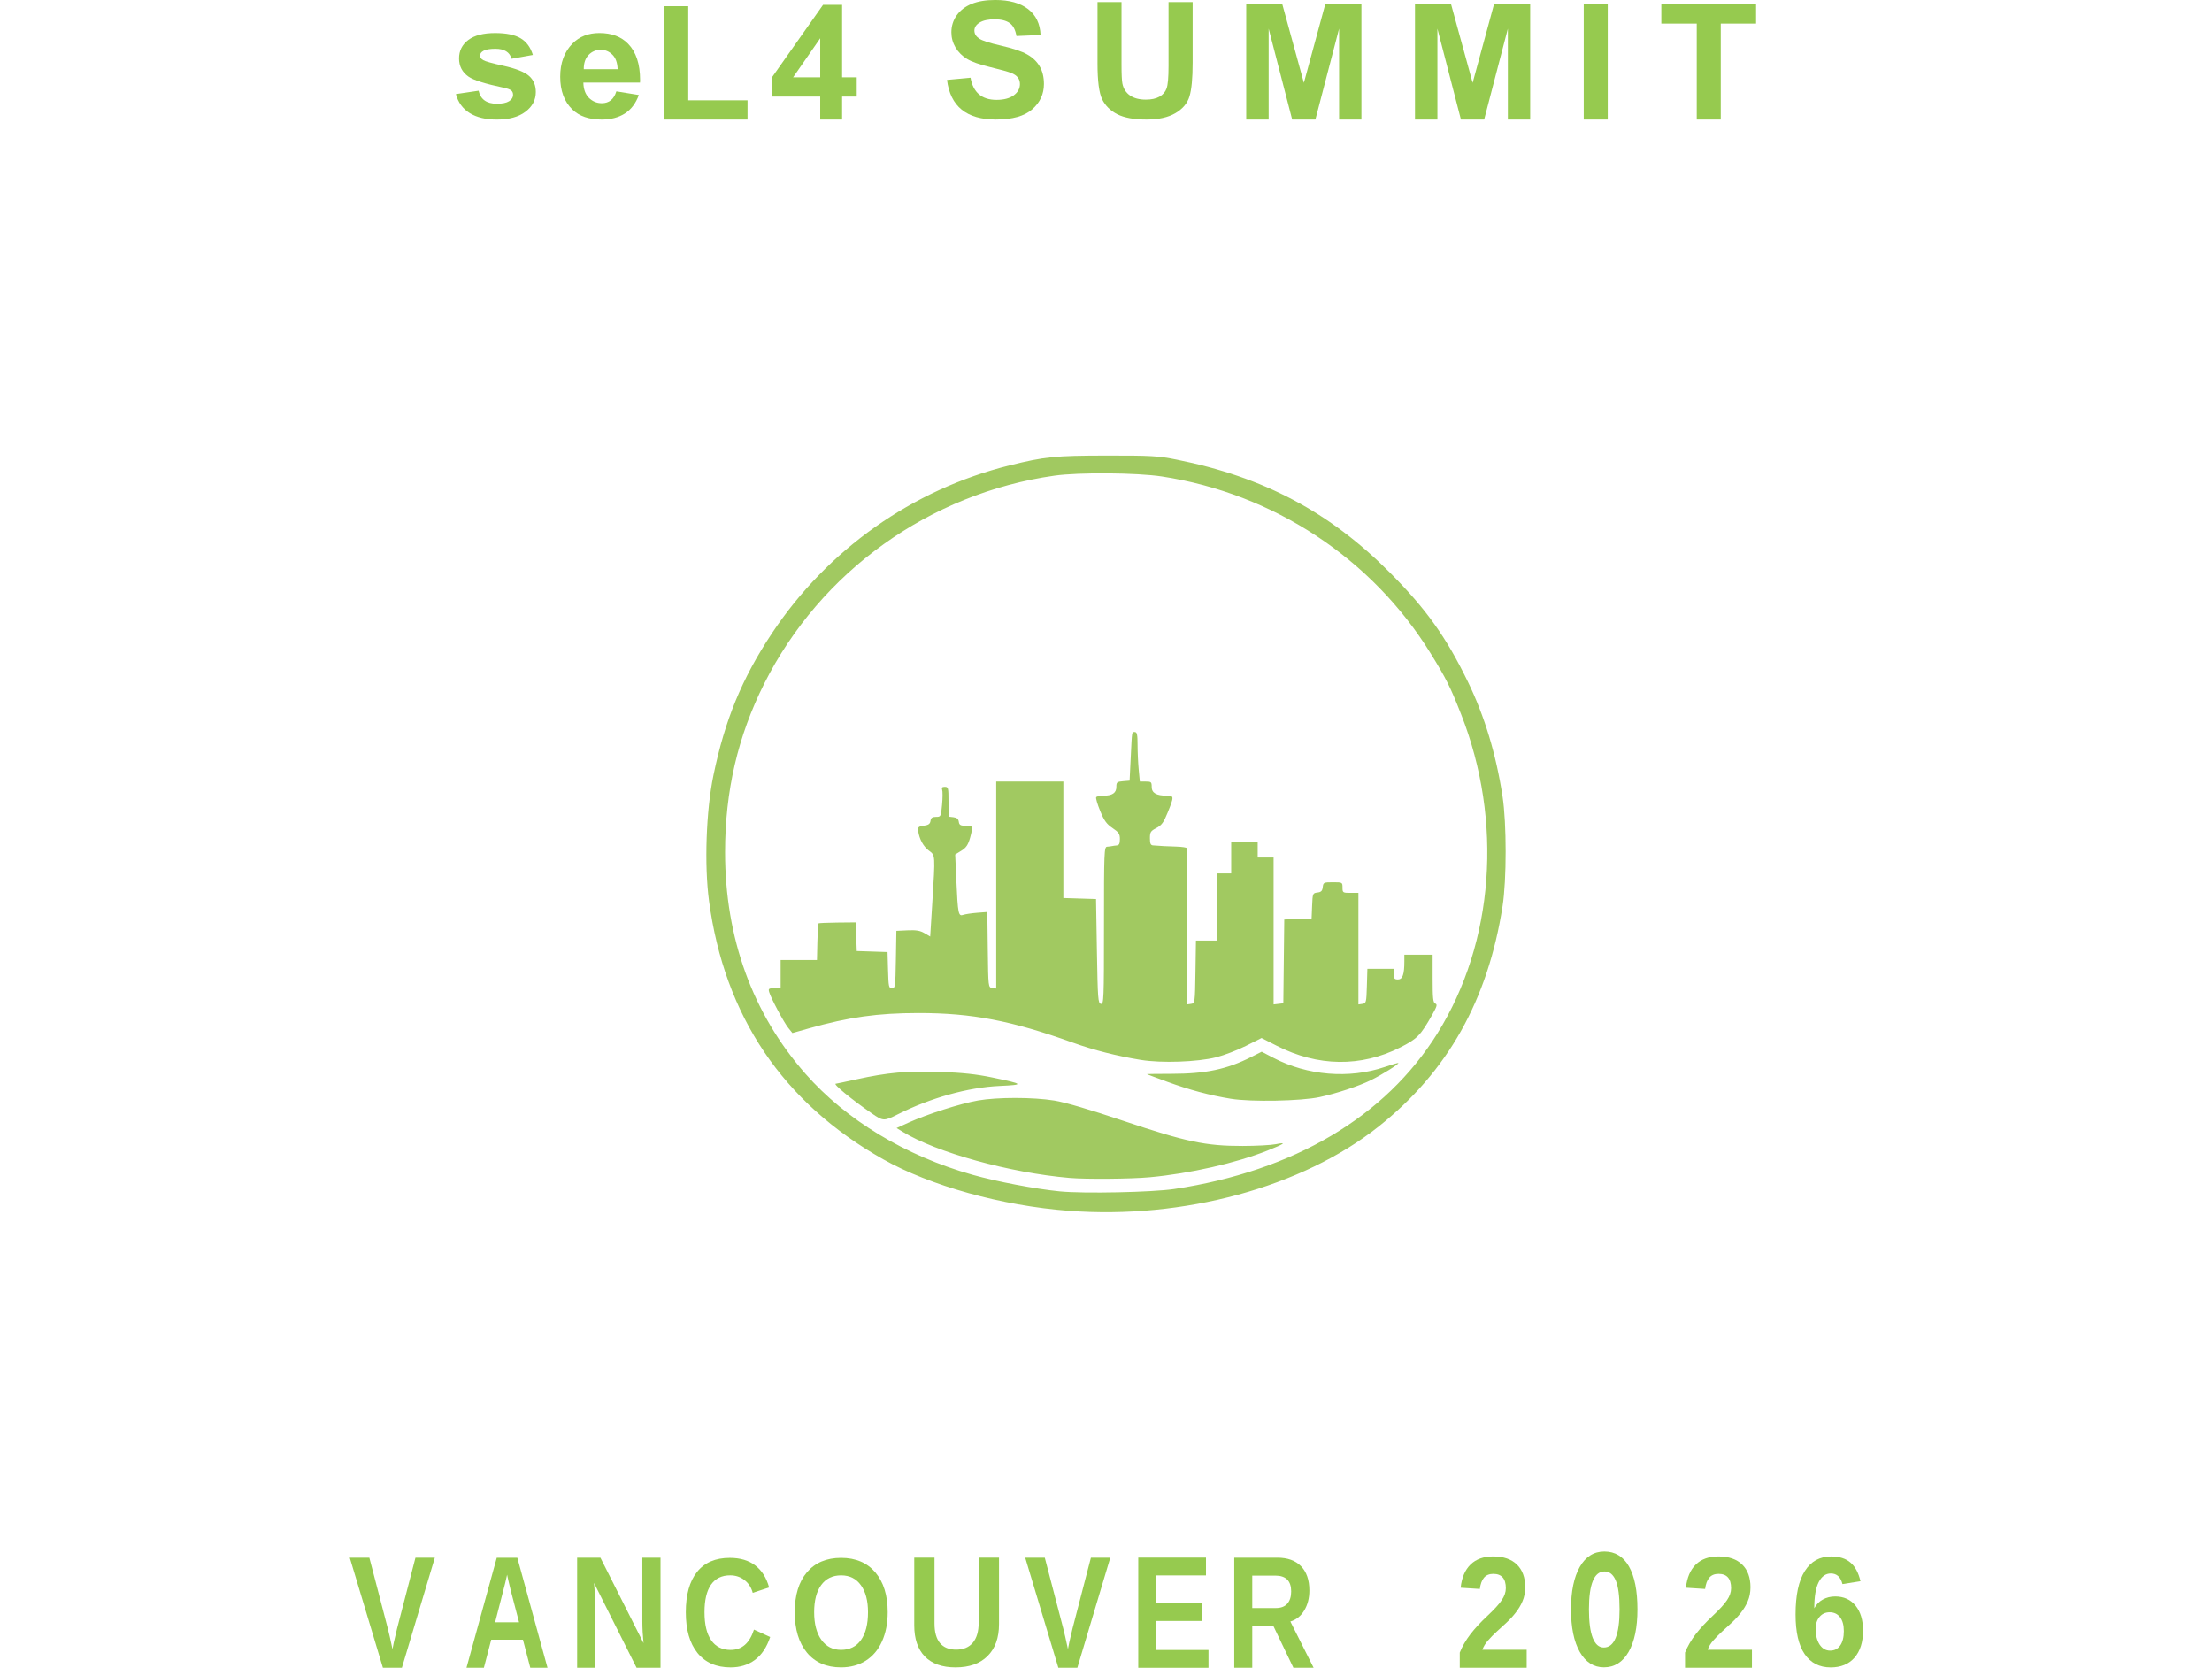
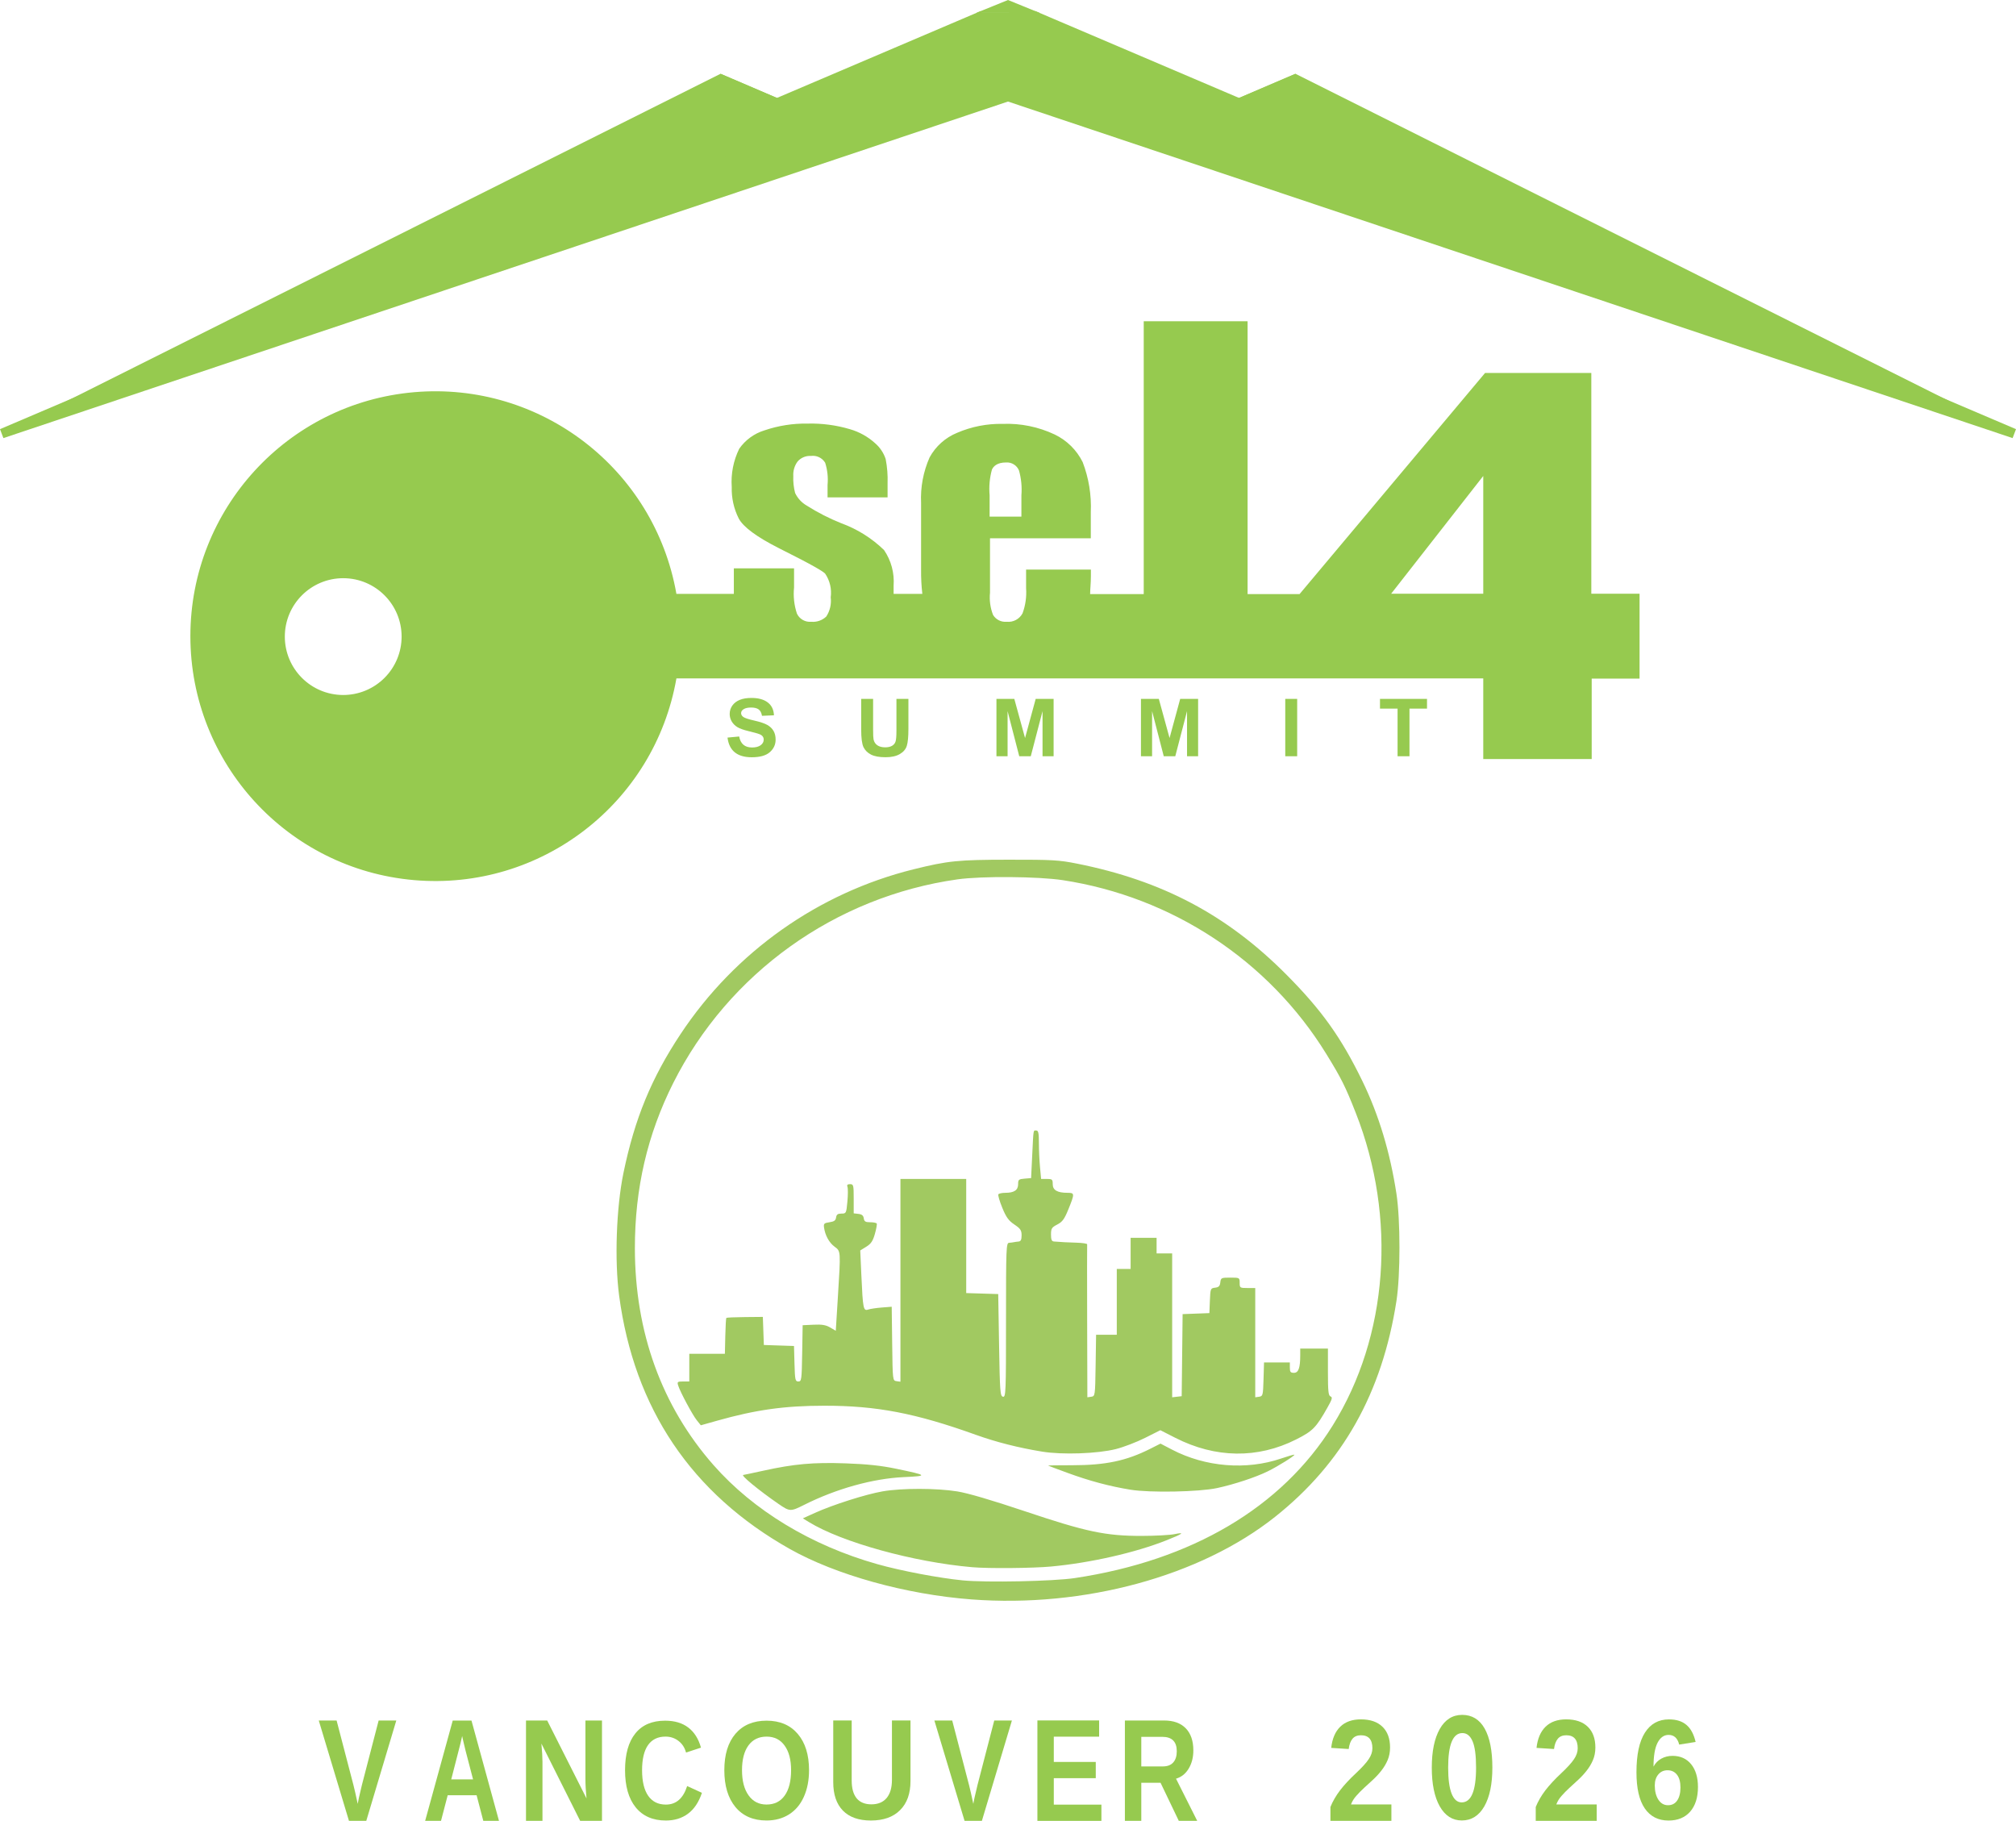
- <svg xmlns="http://www.w3.org/2000/svg" xmlns:xlink="http://www.w3.org/1999/xlink" width="331.243mm" height="249.725mm" viewBox="0 0 331.243 249.725" version="1.1" id="svg5">
+ <svg xmlns="http://www.w3.org/2000/svg" xmlns:xlink="http://www.w3.org/1999/xlink" width="331.243mm" height="299.157mm" viewBox="0 0 331.243 299.157" version="1.1" id="svg5">
  <defs id="defs2">
    <rect x="5.657" y="618.011" width="84.853" height="45.255" id="rect8" />
    <rect x="1100" y="546" width="122" height="58" id="rect7" />
    <rect x="1000" y="542" width="182" height="90" id="rect4" />
    <rect x="1016" y="562" width="132" height="82" id="rect1" />
    <rect x="27.599" y="613.797" width="397.423" height="142.41" id="rect1965" />
    <color-profile name="Agfa-:-Swop-Standard" xlink:href="file:///WINDOWS/system32/spool/drivers/color/RSWOP.icm" id="color-profile2" />
    <rect x="680.693" y="102.26" width="15.612" height="115.531" id="rect9649" />
    <style id="style824">.cls-1,.cls-2,.cls-3{fill:#96ca4f;}.cls-2,.cls-3{stroke:#96ca4f;stroke-miterlimit:8;}.cls-3{stroke-width:0.25px;}</style>
  </defs>
-   <g id="layer1" transform="translate(-1.916277)">
+   <g id="layer1" transform="translate(-1.916276)">
    <g id="g1204" transform="scale(1.953098)" />
    <text xml:space="preserve" transform="scale(0.3829821)" id="text9647" style="font-style:normal;font-weight:normal;font-size:40px;line-height:1.25;font-family:sans-serif;white-space:pre;shape-inside:url(#rect9649);display:inline;fill:#000000;fill-opacity:1;stroke:none" />
    <g id="g3802" transform="scale(1.447491)" />
-     <g id="g258" transform="matrix(1.447491,0,0,1.447491,-36.98074,-174.8212)">
-       <g id="g216">
-         <path style="font-weight:bold;font-stretch:condensed;font-size:5.223px;line-height:10;font-family:Arial;-inkscape-font-specification:'Arial Bold Condensed';text-align:center;letter-spacing:3.917px;word-spacing:0px;text-anchor:middle;fill:#96ca4f;stroke-width:1.397" d="m 124.843,129.043 2.433,-0.228 q 0.411,2.291 2.689,2.291 1.129,0 1.776,-0.465 0.647,-0.473 0.647,-1.166 0,-0.408 -0.226,-0.693 -0.226,-0.285 -0.688,-0.465 -0.462,-0.188 -2.238,-0.62 -1.591,-0.383 -2.33,-0.832 -0.739,-0.448 -1.18,-1.174 -0.431,-0.734 -0.431,-1.574 0,-0.978 0.554,-1.761 0.565,-0.783 1.55,-1.182 0.985,-0.4 2.433,-0.4 2.176,0 3.397,0.938 1.221,0.938 1.293,2.682 l -2.494,0.106 q -0.164,-0.962 -0.708,-1.345 -0.544,-0.383 -1.55,-0.383 -1.006,0 -1.55,0.334 -0.544,0.334 -0.544,0.832 0,0.489 0.493,0.824 0.493,0.334 2.268,0.734 1.878,0.432 2.71,0.913 0.842,0.473 1.283,1.231 0.441,0.75 0.441,1.826 0,1.557 -1.211,2.617 -1.201,1.06 -3.767,1.06 -4.537,0 -5.05,-4.101 z" id="path20783" />
-         <path style="font-weight:bold;font-stretch:condensed;font-size:5.223px;line-height:10;font-family:Arial;-inkscape-font-specification:'Arial Bold Condensed';text-align:center;letter-spacing:3.917px;word-spacing:0px;text-anchor:middle;fill:#96ca4f;stroke-width:1.397" d="m 140.413,120.987 h 2.484 v 6.474 q 0,1.508 0.092,1.965 0.164,0.791 0.78,1.223 0.626,0.432 1.642,0.432 0.862,0 1.406,-0.302 0.544,-0.31 0.739,-0.848 0.205,-0.546 0.205,-2.332 v -6.612 h 2.494 v 6.278 q 0,2.405 -0.328,3.482 -0.318,1.068 -1.458,1.737 -1.129,0.66 -2.987,0.66 -1.93,0 -3.018,-0.546 -1.078,-0.554 -1.57,-1.549 -0.482,-1.003 -0.482,-3.685 z" id="path20781" />
-         <path style="font-weight:bold;font-stretch:condensed;font-size:5.223px;line-height:10;font-family:Arial;-inkscape-font-specification:'Arial Bold Condensed';text-align:center;letter-spacing:3.917px;word-spacing:0px;text-anchor:middle;fill:#96ca4f;stroke-width:1.397" d="m 155.799,133.144 v -11.953 h 3.726 l 2.238,8.153 2.217,-8.153 h 3.736 v 11.953 h -2.309 v -9.409 l -2.453,9.409 h -2.402 l -2.433,-9.409 v 9.409 z" id="path20779" />
-         <path style="font-weight:bold;font-stretch:condensed;font-size:5.223px;line-height:10;font-family:Arial;-inkscape-font-specification:'Arial Bold Condensed';text-align:center;letter-spacing:3.917px;word-spacing:0px;text-anchor:middle;fill:#96ca4f;stroke-width:1.397" d="m 173.258,133.144 v -11.953 h 3.726 l 2.238,8.153 2.217,-8.153 h 3.736 v 11.953 h -2.309 v -9.409 l -2.453,9.409 h -2.402 l -2.433,-9.409 v 9.409 z" id="path20777" />
-         <path style="font-weight:bold;font-stretch:condensed;font-size:5.223px;line-height:10;font-family:Arial;-inkscape-font-specification:'Arial Bold Condensed';text-align:center;letter-spacing:3.917px;word-spacing:0px;text-anchor:middle;fill:#96ca4f;stroke-width:1.397" d="m 190.716,133.144 v -11.953 h 2.484 v 11.953 z" id="path20775" />
-         <path style="font-weight:bold;font-stretch:condensed;font-size:5.223px;line-height:10;font-family:Arial;-inkscape-font-specification:'Arial Bold Condensed';text-align:center;letter-spacing:3.917px;word-spacing:0px;text-anchor:middle;fill:#96ca4f;stroke-width:1.397" d="m 202.407,133.144 v -9.931 h -3.664 v -2.022 h 9.802 v 2.022 h -3.654 v 9.931 z" id="path20771" />
-       </g>
-       <g id="g208" transform="translate(-92.00748,-44.68935)">
-         <path d="m 166.046,175.196 2.346,-0.347 q 0.305,1.347 1.889,1.347 0.843,0 1.259,-0.258 0.416,-0.258 0.416,-0.669 0,-0.282 -0.183,-0.444 -0.193,-0.161 -0.762,-0.282 -2.884,-0.605 -3.666,-1.153 -0.975,-0.686 -0.975,-1.879 0,-1.194 0.955,-1.912 0.954,-0.718 2.772,-0.718 1.736,0 2.64,0.54 0.904,0.532 1.269,1.726 l -2.203,0.395 q -0.294,-1.032 -1.665,-1.032 -0.863,0 -1.229,0.202 -0.366,0.194 -0.366,0.508 0,0.282 0.335,0.468 0.335,0.194 2.082,0.581 1.96,0.436 2.66,1.057 0.69,0.621 0.69,1.654 0,1.242 -1.076,2.049 -1.066,0.807 -2.955,0.807 -1.716,0 -2.803,-0.669 -1.087,-0.678 -1.432,-1.968 z" style="font-weight:bold;font-stretch:condensed;font-size:16.228px;line-height:10;font-family:Arial;-inkscape-font-specification:'Arial Bold Condensed';text-align:center;letter-spacing:3.917px;word-spacing:0px;text-anchor:middle;fill:#96ca4f;stroke-width:0.445" id="path21173" />
-         <path d="m 182.643,174.914 2.325,0.379 q -0.467,1.291 -1.452,1.92 -0.985,0.621 -2.396,0.621 -1.96,0 -3.026,-1.041 -1.259,-1.21 -1.259,-3.388 0,-2.146 1.269,-3.436 1.076,-1.089 2.782,-1.089 1.899,0 2.975,1.113 1.239,1.274 1.239,3.759 l -0.01,0.258 h -5.859 q 0.02,1.016 0.569,1.573 0.558,0.557 1.34,0.557 1.127,0 1.503,-1.226 z m 0.132,-2.291 q -0.03,-1 -0.538,-1.5 -0.508,-0.508 -1.208,-0.508 -0.741,0 -1.249,0.524 -0.518,0.532 -0.508,1.484 z" style="font-weight:bold;font-stretch:condensed;font-size:16.228px;line-height:10;font-family:Arial;-inkscape-font-specification:'Arial Bold Condensed';text-align:center;letter-spacing:3.917px;word-spacing:0px;text-anchor:middle;fill:#96ca4f;stroke-width:0.445" id="path21170" />
-         <path d="m 187.624,177.834 v -11.728 h 2.457 v 9.736 h 6.133 v 1.992 z" style="font-weight:bold;font-stretch:condensed;font-size:16.228px;line-height:10;font-family:Arial;-inkscape-font-specification:'Arial Bold Condensed';text-align:center;letter-spacing:3.917px;word-spacing:0px;text-anchor:middle;fill:#96ca4f;stroke-width:0.445" id="path21167" />
-         <path d="m 203.734,177.834 v -2.379 h -4.996 v -1.984 l 5.29,-7.509 h 1.97 v 7.501 h 1.513 v 1.992 h -1.513 v 2.379 z m 0,-4.372 v -4.041 l -2.803,4.041 z" style="font-weight:bold;font-stretch:condensed;font-size:16.228px;line-height:10;font-family:Arial;-inkscape-font-specification:'Arial Bold Condensed';text-align:center;letter-spacing:3.917px;word-spacing:0px;text-anchor:middle;fill:#96ca4f;stroke-width:0.445" id="path21164" />
-       </g>
-     </g>
-     <path style="fill:#a1c961;fill-opacity:1" d="m 161.941,181.297 c -9.995,-0.758 -20.717,-3.738 -27.781,-7.721 -15.01,-8.462 -23.769,-21.461 -26.07,-38.689 -0.72,-5.393 -0.436,-13.491 0.66,-18.789 1.714,-8.288 4.268,-14.497 8.737,-21.236 8.328,-12.56 21.062,-21.566 35.591,-25.171 5.279,-1.31 6.809,-1.465 14.552,-1.474 6.687,-0.008 7.705,0.051 10.451,0.599 13.061,2.607 22.954,7.849 32.016,16.965 5.397,5.429 8.382,9.612 11.629,16.294 2.503,5.151 4.223,10.846 5.196,17.198 0.615,4.017 0.616,12.455 0.001,16.404 -2.188,14.055 -8.218,24.781 -18.547,32.991 -11.448,9.098 -29.229,13.934 -46.434,12.629 z m 15.823,-3.264 c 17.907,-2.692 31.613,-10.798 39.405,-23.305 8.498,-13.639 9.84,-31.781 3.537,-47.801 -1.608,-4.086 -2.211,-5.291 -4.533,-9.056 -8.783,-14.244 -23.541,-23.967 -40.26,-26.525 -3.732,-0.571 -12.445,-0.638 -16.089,-0.124 -18.694,2.637 -35.033,14.344 -43.472,31.148 -3.947,7.859 -5.861,16.104 -5.858,25.238 0.004,12.843 4.112,24.166 12.033,33.167 6.101,6.933 14.945,12.283 25.001,15.124 3.642,1.029 9.419,2.127 13.09,2.489 3.574,0.352 13.861,0.139 17.146,-0.355 z m -15.691,-1.658 c -8.966,-0.775 -19.94,-3.81 -24.988,-6.91 l -0.911,-0.559 1.837,-0.833 c 2.741,-1.243 7.77,-2.843 10.346,-3.292 2.93,-0.511 8.267,-0.506 11.452,0.01 1.597,0.259 5.319,1.352 10.319,3.032 9.373,3.148 12.347,3.775 17.874,3.766 2.037,-0.003 4.28,-0.124 4.984,-0.268 1.687,-0.345 1.306,-0.059 -1.283,0.965 -4.755,1.881 -11.586,3.429 -17.592,3.986 -2.81,0.261 -9.551,0.319 -12.039,0.103 z m -29.647,-9.693 c -3.027,-2.092 -5.842,-4.414 -5.35,-4.414 0.069,0 1.423,-0.286 3.009,-0.636 4.751,-1.047 7.68,-1.309 12.654,-1.132 3.289,0.117 5.389,0.342 7.719,0.826 4.826,1.003 4.916,1.103 1.15,1.276 -4.732,0.217 -10.334,1.778 -15.252,4.25 -2.071,1.041 -2.185,1.036 -3.931,-0.17 z m 53.838,-2.155 c -3.215,-0.526 -6.249,-1.337 -9.626,-2.574 -1.607,-0.589 -2.948,-1.091 -2.979,-1.117 -0.031,-0.026 1.636,-0.048 3.704,-0.05 5.102,-0.004 8.277,-0.675 11.932,-2.522 l 1.557,-0.787 1.75,0.914 c 5.104,2.665 11.362,3.178 16.684,1.368 1.076,-0.366 1.991,-0.631 2.033,-0.589 0.131,0.131 -2.511,1.783 -4.088,2.556 -1.862,0.912 -5.103,1.981 -7.72,2.547 -2.755,0.596 -10.272,0.739 -13.248,0.252 z m -13.507,-5.822 c -3.651,-0.599 -7.028,-1.456 -10.154,-2.577 -9.214,-3.306 -15.15,-4.445 -23.143,-4.441 -6.085,0.003 -10.438,0.611 -16.39,2.289 l -2.492,0.703 -0.618,-0.769 c -0.669,-0.832 -2.558,-4.366 -2.852,-5.333 -0.164,-0.54 -0.093,-0.595 0.763,-0.595 h 0.944 v -2.117 -2.117 h 2.72 2.72 l 0.061,-2.693 c 0.034,-1.481 0.106,-2.738 0.16,-2.792 0.054,-0.054 1.333,-0.11 2.841,-0.125 l 2.742,-0.026 0.077,2.146 0.077,2.146 2.305,0.076 2.305,0.076 0.075,2.712 c 0.069,2.482 0.119,2.712 0.589,2.712 0.484,0 0.518,-0.246 0.586,-4.299 l 0.073,-4.299 1.676,-0.079 c 1.278,-0.06 1.879,0.041 2.532,0.426 l 0.857,0.505 0.315,-5.056 c 0.452,-7.251 0.462,-7.093 -0.509,-7.811 -0.827,-0.611 -1.434,-1.723 -1.603,-2.934 -0.081,-0.578 0.025,-0.678 0.834,-0.794 0.709,-0.101 0.946,-0.272 1.011,-0.728 0.065,-0.455 0.259,-0.595 0.822,-0.595 0.719,0 0.742,-0.045 0.908,-1.831 0.094,-1.007 0.098,-2.019 0.01,-2.249 -0.115,-0.3 -0.002,-0.418 0.397,-0.418 0.523,0 0.557,0.139 0.557,2.231 v 2.231 l 0.728,0.084 c 0.521,0.06 0.752,0.253 0.812,0.679 0.069,0.483 0.253,0.595 0.977,0.595 0.491,0 0.942,0.089 1.004,0.198 0.062,0.109 -0.066,0.823 -0.283,1.587 -0.31,1.091 -0.592,1.51 -1.317,1.958 l -0.922,0.57 0.175,3.862 c 0.228,5.047 0.303,5.421 1.036,5.172 0.313,-0.106 1.251,-0.247 2.085,-0.312 l 1.516,-0.118 0.071,5.646 c 0.071,5.629 0.073,5.646 0.667,5.73 l 0.595,0.085 V 132.522 117.025 h 5.027 5.027 v 8.721 8.721 l 2.447,0.076 2.447,0.076 0.132,7.802 c 0.121,7.159 0.17,7.809 0.595,7.891 0.435,0.084 0.463,-0.615 0.463,-11.704 0,-11.044 0.029,-11.795 0.463,-11.824 0.255,-0.017 0.582,-0.058 0.728,-0.092 0.146,-0.034 0.473,-0.08 0.728,-0.102 0.343,-0.03 0.463,-0.275 0.463,-0.949 0,-0.771 -0.167,-1.021 -1.105,-1.654 -0.882,-0.595 -1.255,-1.111 -1.848,-2.562 -0.409,-0.999 -0.678,-1.922 -0.599,-2.051 0.079,-0.128 0.562,-0.233 1.072,-0.233 1.344,0 1.951,-0.41 1.951,-1.316 0,-0.697 0.092,-0.776 0.992,-0.851 l 0.992,-0.082 0.168,-3.44 c 0.205,-4.185 0.148,-3.836 0.625,-3.836 0.316,0 0.397,0.39 0.399,1.918 0.001,1.055 0.078,2.722 0.171,3.704 l 0.169,1.786 h 0.888 c 0.812,0 0.888,0.069 0.888,0.8 0,0.908 0.703,1.316 2.266,1.316 1.097,0 1.103,0.113 0.135,2.505 -0.614,1.516 -0.917,1.932 -1.706,2.341 -0.854,0.443 -0.959,0.612 -0.959,1.53 0,0.793 0.107,1.041 0.463,1.068 1.346,0.104 1.929,0.134 3.44,0.179 0.909,0.027 1.64,0.139 1.622,0.248 -0.017,0.109 -0.017,5.416 0,11.792 l 0.031,11.594 0.595,-0.085 c 0.589,-0.084 0.596,-0.137 0.668,-4.781 l 0.072,-4.696 h 1.581 1.581 v -5.027 -5.027 h 1.058 1.058 v -2.381 -2.381 h 1.984 1.984 v 1.191 1.191 h 1.191 1.191 v 10.998 10.998 l 0.728,-0.084 0.728,-0.084 0.071,-6.273 0.071,-6.273 2.046,-0.077 2.046,-0.077 0.077,-1.902 c 0.075,-1.848 0.098,-1.904 0.794,-1.984 0.559,-0.065 0.735,-0.242 0.8,-0.81 0.08,-0.694 0.15,-0.728 1.521,-0.728 1.421,0 1.438,0.009 1.438,0.794 0,0.764 0.044,0.794 1.191,0.794 h 1.191 v 8.353 8.353 l 0.595,-0.085 c 0.565,-0.08 0.599,-0.217 0.671,-2.664 l 0.076,-2.58 h 1.975 1.975 v 0.794 c 0,0.659 0.107,0.794 0.628,0.794 0.692,0 0.959,-0.747 0.959,-2.679 v -1.025 h 2.117 2.117 v 3.58 c 0,2.949 0.07,3.607 0.4,3.733 0.33,0.127 0.253,0.414 -0.442,1.645 -1.77,3.138 -2.261,3.64 -4.822,4.931 -5.877,2.962 -12.332,2.876 -18.462,-0.247 l -2.292,-1.168 -2.338,1.175 c -1.286,0.646 -3.291,1.415 -4.455,1.709 -2.817,0.71 -8.199,0.897 -11.277,0.392 z" id="path5" />
+     <path style="fill:#a1c961;fill-opacity:1;stroke-width:1" d="m 161.522,262.773 c -10.742,-0.815 -22.265,-4.017 -29.857,-8.298 -16.131,-9.094 -25.546,-23.065 -28.018,-41.58 -0.774,-5.796 -0.468,-14.499 0.709,-20.193 1.842,-8.907 4.587,-15.58 9.39,-22.823 8.951,-13.499 22.636,-23.177 38.251,-27.052 5.673,-1.408 7.318,-1.574 15.64,-1.584 7.186,-0.009 8.281,0.054 11.232,0.644 14.037,2.802 24.669,8.436 34.409,18.233 5.8,5.835 9.008,10.33 12.498,17.512 2.69,5.536 4.539,11.657 5.585,18.483 0.661,4.317 0.662,13.385 0.001,17.63 -2.351,15.106 -8.832,26.633 -19.933,35.456 -12.304,9.778 -31.413,14.975 -49.905,13.572 z m 17.006,-3.508 c 19.246,-2.893 33.975,-11.605 42.35,-25.047 9.133,-14.659 10.575,-34.157 3.801,-51.373 -1.728,-4.392 -2.376,-5.686 -4.871,-9.733 -9.439,-15.308 -25.3,-25.758 -43.269,-28.507 -4.01,-0.614 -13.375,-0.686 -17.291,-0.133 -20.091,2.834 -37.651,15.416 -46.721,33.475 -4.242,8.446 -6.299,17.307 -6.295,27.125 0.004,13.802 4.42,25.972 12.932,35.645 6.557,7.451 16.061,13.201 26.869,16.255 3.914,1.106 10.123,2.286 14.069,2.675 3.842,0.378 14.896,0.15 18.427,-0.381 z m -16.863,-1.782 c -9.636,-0.833 -21.43,-4.094 -26.855,-7.426 l -0.979,-0.601 1.974,-0.895 c 2.946,-1.335 8.351,-3.055 11.119,-3.538 3.149,-0.549 8.885,-0.544 12.308,0.011 1.717,0.278 5.716,1.453 11.09,3.258 10.074,3.383 13.27,4.057 19.21,4.047 2.19,-0.003 4.6,-0.133 5.356,-0.288 1.813,-0.371 1.404,-0.064 -1.379,1.037 -5.111,2.022 -12.452,3.685 -18.907,4.284 -3.02,0.28 -10.265,0.342 -12.938,0.111 z m -31.863,-10.418 c -3.254,-2.248 -6.279,-4.744 -5.75,-4.744 0.074,0 1.529,-0.308 3.234,-0.683 5.106,-1.126 8.254,-1.407 13.6,-1.217 3.534,0.126 5.791,0.368 8.296,0.888 5.186,1.078 5.284,1.186 1.236,1.371 -5.086,0.233 -11.107,1.911 -16.391,4.567 -2.226,1.119 -2.348,1.114 -4.225,-0.183 z M 187.663,244.75 c -3.455,-0.565 -6.716,-1.437 -10.346,-2.766 -1.727,-0.633 -3.168,-1.173 -3.201,-1.201 -0.033,-0.028 1.758,-0.052 3.981,-0.053 5.483,-0.004 8.895,-0.725 12.824,-2.71 l 1.673,-0.845 1.881,0.982 c 5.485,2.864 12.211,3.416 17.931,1.47 1.157,-0.393 2.14,-0.678 2.185,-0.633 0.141,0.141 -2.699,1.917 -4.394,2.747 -2.001,0.98 -5.484,2.129 -8.297,2.737 -2.96,0.64 -11.04,0.794 -14.238,0.271 z m -14.517,-6.257 c -3.924,-0.643 -7.553,-1.565 -10.913,-2.77 -9.902,-3.553 -16.282,-4.777 -24.873,-4.772 -6.54,0.003 -11.218,0.657 -17.615,2.46 l -2.678,0.755 -0.664,-0.827 c -0.719,-0.895 -2.749,-4.692 -3.065,-5.732 -0.176,-0.58 -0.1,-0.64 0.82,-0.64 h 1.014 v -2.275 -2.275 h 2.924 2.924 l 0.066,-2.895 c 0.036,-1.592 0.114,-2.942 0.172,-3.001 0.059,-0.059 1.432,-0.119 3.053,-0.134 l 2.947,-0.028 0.082,2.307 0.082,2.307 2.477,0.082 2.477,0.082 0.081,2.915 c 0.074,2.667 0.128,2.915 0.633,2.915 0.52,0 0.556,-0.264 0.63,-4.621 l 0.078,-4.621 1.801,-0.085 c 1.374,-0.065 2.019,0.043 2.721,0.458 l 0.921,0.543 0.338,-5.434 c 0.485,-7.793 0.496,-7.623 -0.547,-8.394 -0.889,-0.657 -1.542,-1.852 -1.723,-3.154 -0.087,-0.621 0.026,-0.729 0.896,-0.853 0.762,-0.109 1.017,-0.292 1.086,-0.782 0.069,-0.489 0.278,-0.64 0.883,-0.64 0.773,0 0.797,-0.048 0.975,-1.968 0.101,-1.082 0.105,-2.17 0.011,-2.417 -0.124,-0.322 -0.002,-0.449 0.427,-0.449 0.562,0 0.599,0.149 0.599,2.398 v 2.398 l 0.782,0.09 c 0.56,0.064 0.808,0.272 0.873,0.73 0.074,0.519 0.272,0.64 1.05,0.64 0.527,0 1.013,0.096 1.079,0.213 0.066,0.117 -0.07,0.885 -0.304,1.705 -0.333,1.173 -0.636,1.623 -1.415,2.105 l -0.991,0.613 0.188,4.151 c 0.246,5.424 0.326,5.826 1.113,5.559 0.336,-0.114 1.345,-0.265 2.241,-0.335 l 1.629,-0.127 0.077,6.068 c 0.077,6.049 0.079,6.068 0.717,6.158 l 0.64,0.091 v -16.655 -16.655 h 5.403 5.403 v 9.373 9.373 l 2.63,0.082 2.63,0.082 0.142,8.385 c 0.13,7.694 0.183,8.393 0.64,8.48 0.468,0.09 0.498,-0.661 0.498,-12.579 0,-11.869 0.032,-12.677 0.498,-12.708 0.274,-0.018 0.626,-0.062 0.782,-0.099 0.156,-0.036 0.508,-0.086 0.782,-0.109 0.369,-0.032 0.498,-0.296 0.498,-1.02 0,-0.829 -0.18,-1.098 -1.188,-1.777 -0.948,-0.639 -1.349,-1.194 -1.987,-2.754 -0.439,-1.074 -0.729,-2.066 -0.644,-2.204 0.085,-0.138 0.604,-0.251 1.152,-0.251 1.445,0 2.097,-0.44 2.097,-1.415 0,-0.749 0.099,-0.834 1.066,-0.914 l 1.066,-0.088 0.181,-3.697 c 0.22,-4.498 0.159,-4.123 0.672,-4.123 0.34,0 0.427,0.42 0.429,2.062 0.001,1.134 0.084,2.925 0.183,3.981 l 0.181,1.919 h 0.954 c 0.872,0 0.954,0.074 0.954,0.86 0,0.976 0.756,1.415 2.436,1.415 1.179,0 1.186,0.121 0.145,2.692 -0.66,1.629 -0.986,2.076 -1.833,2.516 -0.918,0.476 -1.031,0.657 -1.031,1.645 0,0.853 0.115,1.118 0.498,1.148 1.446,0.111 2.073,0.144 3.697,0.193 0.977,0.029 1.762,0.149 1.744,0.267 -0.018,0.117 -0.018,5.82 0,12.674 l 0.034,12.46 0.64,-0.091 c 0.633,-0.09 0.641,-0.147 0.717,-5.138 l 0.078,-5.047 h 1.7 1.7 v -5.403 -5.403 h 1.137 1.137 v -2.559 -2.559 h 2.133 2.133 v 1.28 1.28 h 1.28 1.28 v 11.82 11.82 l 0.782,-0.09 0.782,-0.09 0.076,-6.742 0.076,-6.742 2.199,-0.083 2.199,-0.083 0.083,-2.044 c 0.081,-1.986 0.105,-2.046 0.853,-2.133 0.601,-0.069 0.79,-0.26 0.86,-0.871 0.086,-0.746 0.161,-0.782 1.635,-0.782 1.527,0 1.545,0.01 1.545,0.853 0,0.821 0.047,0.853 1.28,0.853 h 1.28 v 8.977 8.977 l 0.64,-0.091 c 0.607,-0.086 0.644,-0.233 0.721,-2.863 l 0.081,-2.772 h 2.122 2.122 v 0.853 c 0,0.708 0.115,0.853 0.675,0.853 0.743,0 1.031,-0.803 1.031,-2.879 v -1.102 h 2.275 2.275 v 3.848 c 0,3.169 0.076,3.877 0.429,4.013 0.354,0.136 0.272,0.444 -0.475,1.768 -1.902,3.373 -2.43,3.912 -5.182,5.3 -6.317,3.184 -13.254,3.091 -19.842,-0.266 l -2.463,-1.255 -2.513,1.263 c -1.382,0.695 -3.537,1.521 -4.788,1.836 -3.028,0.763 -8.812,0.964 -12.12,0.421 z" id="path5" />
    <text xml:space="preserve" transform="scale(0.2645833)" id="text1" style="white-space:pre;shape-inside:url(#rect1);display:inline;fill:none" />
-     <text xml:space="preserve" style="font-size:3.175px;fill:none;stroke-width:0.265" x="286.808" y="157.692" id="text2">
-       <tspan id="tspan2" style="stroke-width:0.265" x="286.808" y="157.692">2025</tspan>
+     <text xml:space="preserve" style="font-size:3.175px;fill:none;stroke-width:0.265" x="163.488" y="157.692" id="text2">
+       <tspan id="tspan2" style="stroke-width:0.265" x="163.488" y="157.692">2025</tspan>
    </text>
-     <text xml:space="preserve" style="font-size:3.175px;fill:none;stroke-width:0.265" x="294.217" y="170.392" id="text3">
-       <tspan id="tspan3" style="stroke-width:0.265" x="294.217" y="170.392">202</tspan>
+     <text xml:space="preserve" style="font-size:3.175px;fill:none;stroke-width:0.265" x="164.488" y="170.392" id="text3">
+       <tspan id="tspan3" style="stroke-width:0.265" x="164.488" y="170.392">202</tspan>
    </text>
    <text xml:space="preserve" transform="scale(0.2645833)" id="text4" style="font-size:29.333px;white-space:pre;shape-inside:url(#rect4);display:inline;fill:none" />
-     <text xml:space="preserve" style="font-size:7.761px;fill:none;stroke-width:0.265" x="286.808" y="150.283" id="text5">
-       <tspan id="tspan5" style="font-style:normal;font-variant:normal;font-weight:bold;font-stretch:normal;font-size:7.761px;font-family:Sans;-inkscape-font-specification:'Sans, Bold';font-variant-ligatures:normal;font-variant-caps:normal;font-variant-numeric:normal;font-variant-east-asian:normal;stroke-width:0.265" x="286.808" y="150.283">5</tspan>
-       <tspan style="font-style:normal;font-variant:normal;font-weight:bold;font-stretch:normal;font-size:7.761px;font-family:Sans;-inkscape-font-specification:'Sans, Bold';font-variant-ligatures:normal;font-variant-caps:normal;font-variant-numeric:normal;font-variant-east-asian:normal;stroke-width:0.265" x="286.808" y="159.985" id="tspan6" />
+     <text xml:space="preserve" style="font-size:7.761px;fill:none;stroke-width:0.265" x="164.722" y="150.283" id="text5">
+       <tspan id="tspan5" style="font-style:normal;font-variant:normal;font-weight:bold;font-stretch:normal;font-size:7.761px;font-family:Sans;-inkscape-font-specification:'Sans, Bold';font-variant-ligatures:normal;font-variant-caps:normal;font-variant-numeric:normal;font-variant-east-asian:normal;stroke-width:0.265" x="164.722" y="150.283">5</tspan>
+       <tspan style="font-style:normal;font-variant:normal;font-weight:bold;font-stretch:normal;font-size:7.761px;font-family:Sans;-inkscape-font-specification:'Sans, Bold';font-variant-ligatures:normal;font-variant-caps:normal;font-variant-numeric:normal;font-variant-east-asian:normal;stroke-width:0.265" x="164.722" y="159.985" id="tspan6" />
    </text>
    <text xml:space="preserve" style="font-weight:bold;font-stretch:condensed;font-size:7.761px;font-family:Arial;-inkscape-font-specification:'Arial, Bold Condensed';fill:#231a4f;stroke-width:0.265" x="228.248" y="263.982" id="text6">
      <tspan id="tspan1" style="stroke-width:0.265" x="228.248" y="263.982" />
    </text>
    <text xml:space="preserve" transform="scale(0.2645833)" id="text7" style="font-weight:bold;font-stretch:condensed;font-size:29.333px;font-family:Arial;-inkscape-font-specification:'Arial, Bold Condensed';white-space:pre;shape-inside:url(#rect8);display:inline;fill:#ff0000;stroke-width:0;stroke-miterlimit:15" />
    <text xml:space="preserve" style="font-style:normal;font-variant:normal;font-weight:bold;font-stretch:condensed;font-size:7.761px;font-family:Arial;-inkscape-font-specification:'Arial, Bold Condensed';font-variant-ligatures:normal;font-variant-caps:normal;font-variant-numeric:normal;font-variant-east-asian:normal;fill:#ff0000;stroke-width:0;stroke-miterlimit:15" x="256.117" y="216.958" id="text11">
      <tspan id="tspan10" style="stroke-width:0" x="256.117" y="216.958" />
    </text>
-     <text xml:space="preserve" style="font-weight:bold;font-stretch:condensed;font-size:7.761px;font-family:Arial;-inkscape-font-specification:'Arial, Bold Condensed';fill:#96184f;fill-opacity:1;stroke-miterlimit:15" x="209.815" y="212.725" id="text20" transform="matrix(0,0,0,0,210.1405,207.1467)">
+     <text xml:space="preserve" style="font-weight:bold;font-stretch:condensed;font-size:7.761px;font-family:Arial;-inkscape-font-specification:'Arial, Bold Condensed';fill:#96184f;fill-opacity:1;stroke-miterlimit:15" x="209.815" y="212.725" id="text20" transform="matrix(0,0,0,0,167.5377,207.1467)">
      <tspan id="tspan19" x="209.815" y="212.725">0</tspan>
    </text>
-     <g id="g39" transform="translate(1.587502)">
+     <g id="g39" transform="translate(1.587497,49.43105)">
      <g id="g35" transform="translate(33.78719,0.2645474)">
        <text xml:space="preserve" style="font-weight:bold;font-stretch:condensed;font-size:22.277px;font-family:Arial;-inkscape-font-specification:'Arial, Bold Condensed';fill:#96ca4f;fill-opacity:1;stroke-width:0;stroke-miterlimit:15" x="233.747" y="232.825" id="text21" transform="scale(0.9333143,1.07145)">
          <tspan id="tspan20" style="fill:#96ca4f;fill-opacity:1;stroke-width:0" x="233.747" y="232.825">2</tspan>
        </text>
        <text xml:space="preserve" style="font-weight:bold;font-stretch:condensed;font-size:22.277px;font-family:Arial;-inkscape-font-specification:'Arial, Bold Condensed';fill:#96ca4f;fill-opacity:1;stroke-width:0;stroke-miterlimit:15" x="197.603" y="232.825" id="text21-6" transform="scale(0.9333144,1.07145)">
          <tspan id="tspan20-3" style="fill:#96ca4f;fill-opacity:1;stroke-width:0" x="197.603" y="232.825">2</tspan>
        </text>
        <text xml:space="preserve" style="font-weight:bold;font-stretch:condensed;font-size:22.158px;font-family:Arial;-inkscape-font-specification:'Arial, Bold Condensed';fill:#96ca4f;fill-opacity:1;stroke-width:0;stroke-miterlimit:15" x="248.553" y="235.242" id="text22" transform="scale(0.9440856,1.059226)">
          <tspan id="tspan21" style="fill:#96ca4f;fill-opacity:1;stroke-width:0" x="248.553" y="235.242">6</tspan>
        </text>
        <text xml:space="preserve" style="font-weight:bold;font-stretch:condensed;font-size:24.32px;font-family:Arial;-inkscape-font-specification:'Arial, Bold Condensed';fill:#96ca4f;fill-opacity:1;stroke-width:0;stroke-miterlimit:15" x="261.687" y="191.383" id="text29" transform="scale(0.7683306,1.301523)">
          <tspan id="tspan29" style="fill:#96ca4f;fill-opacity:1;stroke-width:0" x="261.687" y="191.383">o</tspan>
        </text>
      </g>
      <g id="g38">
        <text xml:space="preserve" style="font-weight:bold;font-stretch:condensed;font-size:21.611px;font-family:Arial;-inkscape-font-specification:'Arial, Bold Condensed';fill:#96ca4f;fill-opacity:1;stroke-width:0;stroke-miterlimit:15" x="58.311" y="225.175" id="text8" transform="scale(0.9016919,1.109026)">
          <tspan id="tspan4" style="fill:#96ca4f;fill-opacity:1;stroke-width:0" x="58.311" y="225.175">V</tspan>
        </text>
        <text xml:space="preserve" style="font-weight:bold;font-stretch:condensed;font-size:21.611px;font-family:Arial;-inkscape-font-specification:'Arial, Bold Condensed';fill:#96ca4f;fill-opacity:1;stroke-width:0;stroke-miterlimit:15" x="170.49" y="225.175" id="text8-9" transform="scale(0.901692,1.109026)">
          <tspan id="tspan4-3" style="fill:#96ca4f;fill-opacity:1;stroke-width:0" x="170.49" y="225.175">V</tspan>
        </text>
        <text xml:space="preserve" style="font-weight:bold;font-stretch:condensed;font-size:20.818px;font-family:Arial;-inkscape-font-specification:'Arial, Bold Condensed';fill:#96ca4f;fill-opacity:1;stroke-width:0;stroke-miterlimit:15" x="80.286" y="216.911" id="text10" transform="scale(0.8685969,1.151282)">
          <tspan id="tspan8" style="fill:#96ca4f;fill-opacity:1;stroke-width:0" x="80.286" y="216.911">A</tspan>
        </text>
        <text xml:space="preserve" style="font-weight:bold;font-stretch:condensed;font-size:21.172px;font-family:Arial;-inkscape-font-specification:'Arial, Bold Condensed';fill:#96ca4f;fill-opacity:1;stroke-width:0;stroke-miterlimit:15" x="111.906" y="227.872" id="text13" transform="scale(0.9135243,1.094662)">
          <tspan id="tspan12" style="fill:#96ca4f;fill-opacity:1;stroke-width:0" x="111.906" y="227.872">C</tspan>
        </text>
        <text xml:space="preserve" style="font-weight:bold;font-stretch:condensed;font-size:21.552px;font-family:Arial;-inkscape-font-specification:'Arial, Bold Condensed';fill:#96ca4f;fill-opacity:1;stroke-width:0;stroke-miterlimit:15" x="127.447" y="231.958" id="text14" transform="scale(0.9299065,1.075377)">
          <tspan id="tspan13" style="fill:#96ca4f;fill-opacity:1;stroke-width:0" x="127.447" y="231.958">O</tspan>
        </text>
        <text xml:space="preserve" style="font-weight:bold;font-stretch:condensed;font-size:22.313px;font-family:Arial;-inkscape-font-specification:'Arial, Bold Condensed';fill:#96ca4f;fill-opacity:1;stroke-width:0;stroke-miterlimit:15" x="143.59" y="236.189" id="text15" transform="scale(0.9468848,1.056095)">
          <tspan id="tspan14" style="fill:#96ca4f;fill-opacity:1;stroke-width:0" x="143.59" y="236.189">U</tspan>
        </text>
        <text xml:space="preserve" style="font-weight:bold;font-stretch:condensed;font-size:21.195px;font-family:Arial;-inkscape-font-specification:'Arial, Bold Condensed';fill:#96ca4f;fill-opacity:1;stroke-width:0;stroke-miterlimit:15" x="191.695" y="220.842" id="text17" transform="scale(0.8843408,1.130786)">
          <tspan id="tspan16" style="fill:#96ca4f;fill-opacity:1;stroke-width:0" x="191.695" y="220.842">E</tspan>
        </text>
        <text xml:space="preserve" style="font-weight:bold;font-stretch:condensed;font-size:21.192px;font-family:Arial;-inkscape-font-specification:'Arial, Bold Condensed';fill:#96ca4f;fill-opacity:1;stroke-width:0;stroke-miterlimit:15" x="207.972" y="220.819" id="text18" transform="scale(0.884249,1.130903)">
          <tspan id="tspan17" style="fill:#96ca4f;fill-opacity:1;stroke-width:0" x="207.972" y="220.819">R</tspan>
        </text>
        <text xml:space="preserve" style="font-weight:bold;font-stretch:condensed;font-size:22.561px;font-family:Arial;-inkscape-font-specification:'Arial, Bold Condensed';fill:#96ca4f;fill-opacity:1;stroke-width:0;stroke-miterlimit:15" x="90.646" y="235.074" id="text30" transform="scale(0.9413304,1.062326)">
          <tspan id="tspan30" style="fill:#96ca4f;fill-opacity:1;stroke-width:0" x="90.646" y="235.074">N</tspan>
        </text>
      </g>
    </g>
+     <g id="g2-9" transform="translate(1.916276)">
+       <polygon class="cls-2" points="105.34,10.07 0.2,45.29 102.2,1.81 " id="polygon830" transform="matrix(1.572762,0,0,1.572762,-0.0061861,0)" style="fill:#96ca4f;stroke:#96ca4f;stroke-miterlimit:8" />
+       <polygon class="cls-1" points="108.62,1.35 102.01,1.34 105.31,0 " id="polygon828" transform="matrix(1.572762,0,0,1.572762,-0.0061861,0)" style="fill:#96ca4f" />
+       <polygon class="cls-1" points="108.33,1.31 102.28,1.31 105.31,9.32 " id="polygon832" transform="matrix(1.572762,0,0,1.572762,-0.0061861,0)" style="fill:#96ca4f" />
+       <polygon class="cls-2" points="108.42,1.81 105.28,10.07 210.42,45.29 " id="polygon834" transform="matrix(1.572762,0,0,1.572762,-0.0061861,0)" style="fill:#96ca4f;stroke:#96ca4f;stroke-miterlimit:8" />
+       <path class="cls-1" d="m 261.465,97.543 v -36.268 h -17.458 l -30.48,36.331 h -8.54 V 52.782 h -17.064 v 44.824 h -8.807 c 0,-0.834 0.126,-1.793 0.126,-2.957 v -1.069 h -10.648 v 3.051 a 9.94,9.94 0 0 1 -0.582,4.136 2.642,2.642 0 0 1 -2.611,1.384 2.359,2.359 0 0 1 -2.233,-1.117 7.864,7.864 0 0 1 -0.503,-3.665 v -8.933 h 16.561 v -4.294 a 20.446,20.446 0 0 0 -1.337,-8.226 9.924,9.924 0 0 0 -4.592,-4.53 18.37,18.37 0 0 0 -8.54,-1.746 18.071,18.071 0 0 0 -7.486,1.463 9.043,9.043 0 0 0 -4.53,4.042 16.577,16.577 0 0 0 -1.4,7.486 v 11.009 a 31.455,31.455 0 0 0 0.204,3.932 h -4.718 c 0,-0.44 0,-0.881 0,-1.368 a 9.185,9.185 0 0 0 -1.573,-5.835 19.801,19.801 0 0 0 -7.03,-4.404 34.601,34.601 0 0 1 -5.662,-2.894 4.718,4.718 0 0 1 -1.919,-2.076 9.437,9.437 0 0 1 -0.299,-2.784 3.649,3.649 0 0 1 0.708,-2.391 2.674,2.674 0 0 1 2.186,-0.912 2.359,2.359 0 0 1 2.343,1.117 9.216,9.216 0 0 1 0.393,3.649 v 2.045 h 9.861 v -2.296 a 17.536,17.536 0 0 0 -0.315,-4.011 5.851,5.851 0 0 0 -1.699,-2.564 10.506,10.506 0 0 0 -4.199,-2.343 22.49,22.49 0 0 0 -6.889,-0.912 20.949,20.949 0 0 0 -7.14,1.117 7.864,7.864 0 0 0 -4.136,3.02 12.33,12.33 0 0 0 -1.227,6.291 10.773,10.773 0 0 0 1.148,5.159 c 0.739,1.4 2.957,3.035 6.558,4.86 6.039,3.02 7.235,3.822 7.628,4.184 a 5.583,5.583 0 0 1 0.928,3.916 4.718,4.718 0 0 1 -0.723,3.146 3.146,3.146 0 0 1 -2.469,0.865 2.359,2.359 0 0 1 -2.359,-1.337 10.286,10.286 0 0 1 -0.472,-4.294 v -3.146 h -9.893 v 2.548 c 0,0.598 0,1.132 0,1.651 h -9.437 a 40.231,40.231 0 1 0 0,13.887 H 243.709 v 13.243 h 17.819 v -13.211 h 7.864 V 97.543 Z M 56.377,114.183 a 9.594,9.594 0 1 1 9.61,-9.594 9.594,9.594 0 0 1 -9.61,9.594 z M 162.602,81.375 a 11.906,11.906 0 0 1 0.377,-4.215 c 0.236,-0.535 0.834,-1.18 2.328,-1.18 a 2.139,2.139 0 0 1 2.123,1.321 11.623,11.623 0 0 1 0.393,4.073 v 3.507 h -5.222 z M 243.709,97.543 H 228.579 L 243.709,78.198 Z" id="path858" style="fill:#96ca4f;stroke-width:1.573" />
+       <path id="path1025" style="font-weight:bold;font-stretch:condensed;font-size:5.223px;line-height:10;font-family:Arial;-inkscape-font-specification:'Arial Bold Condensed';text-align:center;letter-spacing:3.917px;word-spacing:0px;text-anchor:middle;fill:#96ca4f;stroke-width:1.101" d="m 229.63,124.247 v -7.827 h -2.888 v -1.594 h 7.726 v 1.594 h -2.88 v 7.827 z m -18.453,0 v -9.421 h 1.958 v 9.421 z m -23.711,0 v -9.421 h 2.937 l 1.764,6.426 1.747,-6.426 h 2.945 v 9.421 h -1.82 v -7.416 l -1.933,7.416 h -1.893 l -1.917,-7.416 v 7.416 z m -23.743,0 v -9.421 h 2.937 l 1.764,6.426 1.747,-6.426 h 2.945 v 9.421 h -1.82 v -7.416 l -1.933,7.416 h -1.893 l -1.917,-7.416 v 7.416 z m -22.223,-9.421 h 1.958 v 5.102 q 0,1.189 0.073,1.549 0.129,0.623 0.615,0.964 0.493,0.341 1.294,0.341 0.68,0 1.108,-0.238 0.429,-0.244 0.582,-0.668 0.162,-0.431 0.162,-1.838 v -5.212 h 1.966 v 4.948 q 0,1.896 -0.259,2.744 -0.251,0.842 -1.149,1.369 -0.89,0.521 -2.354,0.521 -1.521,0 -2.378,-0.431 -0.849,-0.437 -1.238,-1.221 -0.38,-0.79 -0.38,-2.905 z m -21.964,6.355 1.917,-0.18 q 0.324,1.806 2.12,1.806 0.89,0 1.4,-0.366 0.51,-0.373 0.51,-0.919 0,-0.321 -0.178,-0.546 -0.178,-0.225 -0.542,-0.366 -0.364,-0.148 -1.764,-0.488 -1.254,-0.302 -1.836,-0.655 -0.582,-0.353 -0.93,-0.925 -0.34,-0.578 -0.34,-1.24 0,-0.771 0.437,-1.388 0.445,-0.617 1.222,-0.932 0.777,-0.315 1.917,-0.315 1.715,0 2.678,0.739 0.963,0.739 1.019,2.114 l -1.966,0.084 q -0.129,-0.758 -0.558,-1.06 -0.429,-0.302 -1.222,-0.302 -0.793,0 -1.222,0.263 -0.429,0.263 -0.429,0.655 0,0.386 0.388,0.649 0.388,0.263 1.788,0.578 1.48,0.341 2.136,0.72 0.663,0.373 1.011,0.97 0.348,0.591 0.348,1.439 0,1.227 -0.955,2.063 -0.947,0.835 -2.969,0.835 -3.576,0 -3.98,-3.232 z" />
+       <path style="fill:#96ca4f;fill-opacity:1;stroke:none;stroke-width:1.89" id="path43980-0" transform="matrix(-0.9895167,0.4106424,0.2266425,0.05302387,557.027,-162.2885)" d="M 431.416,-51.821 566.486,16.893 439.443,99.509 Z" />
+       <path style="fill:#96ca4f;fill-opacity:1;stroke-width:1.89" id="path1277" transform="matrix(0.6091599,-0.4740221,0.3825809,0.6138147,76.64089,26.43076)" d="m 65.948,36.142 -18.999,0.507 9.061,-16.707 z" />
+       <path style="fill:#96ca4f;fill-opacity:1;stroke:none;stroke-width:1.89" id="path43980-0-9" transform="matrix(0.9895167,0.4106424,-0.2266425,0.05302387,-225.7842,-162.2885)" d="M 431.416,-51.821 566.486,16.893 439.443,99.509 Z" />
+       <path style="fill:#96ca4f;fill-opacity:1;stroke-width:1.89" id="path1277-2" transform="matrix(-0.6091599,-0.4740221,-0.3825809,0.6138147,254.6018,26.43076)" d="m 65.948,36.142 -18.999,0.507 9.061,-16.707 z" />
+     </g>
  </g>
</svg>
